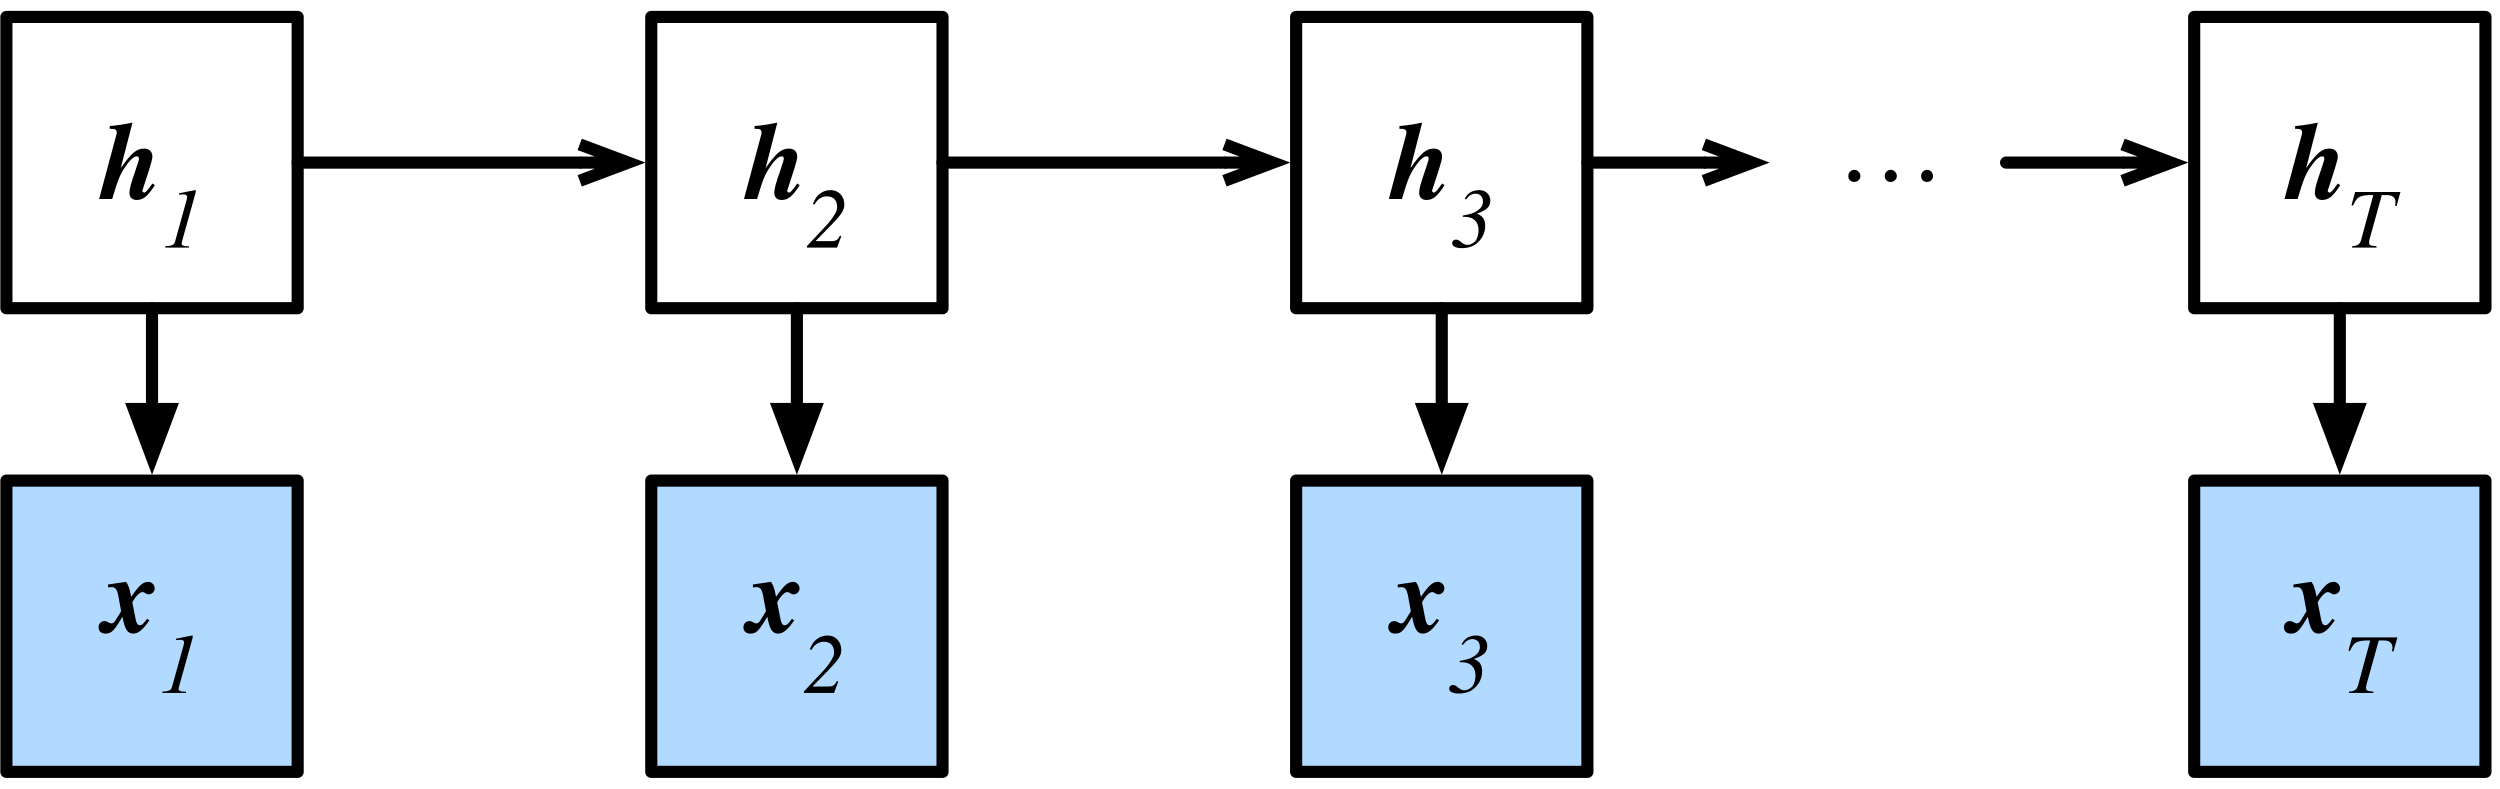
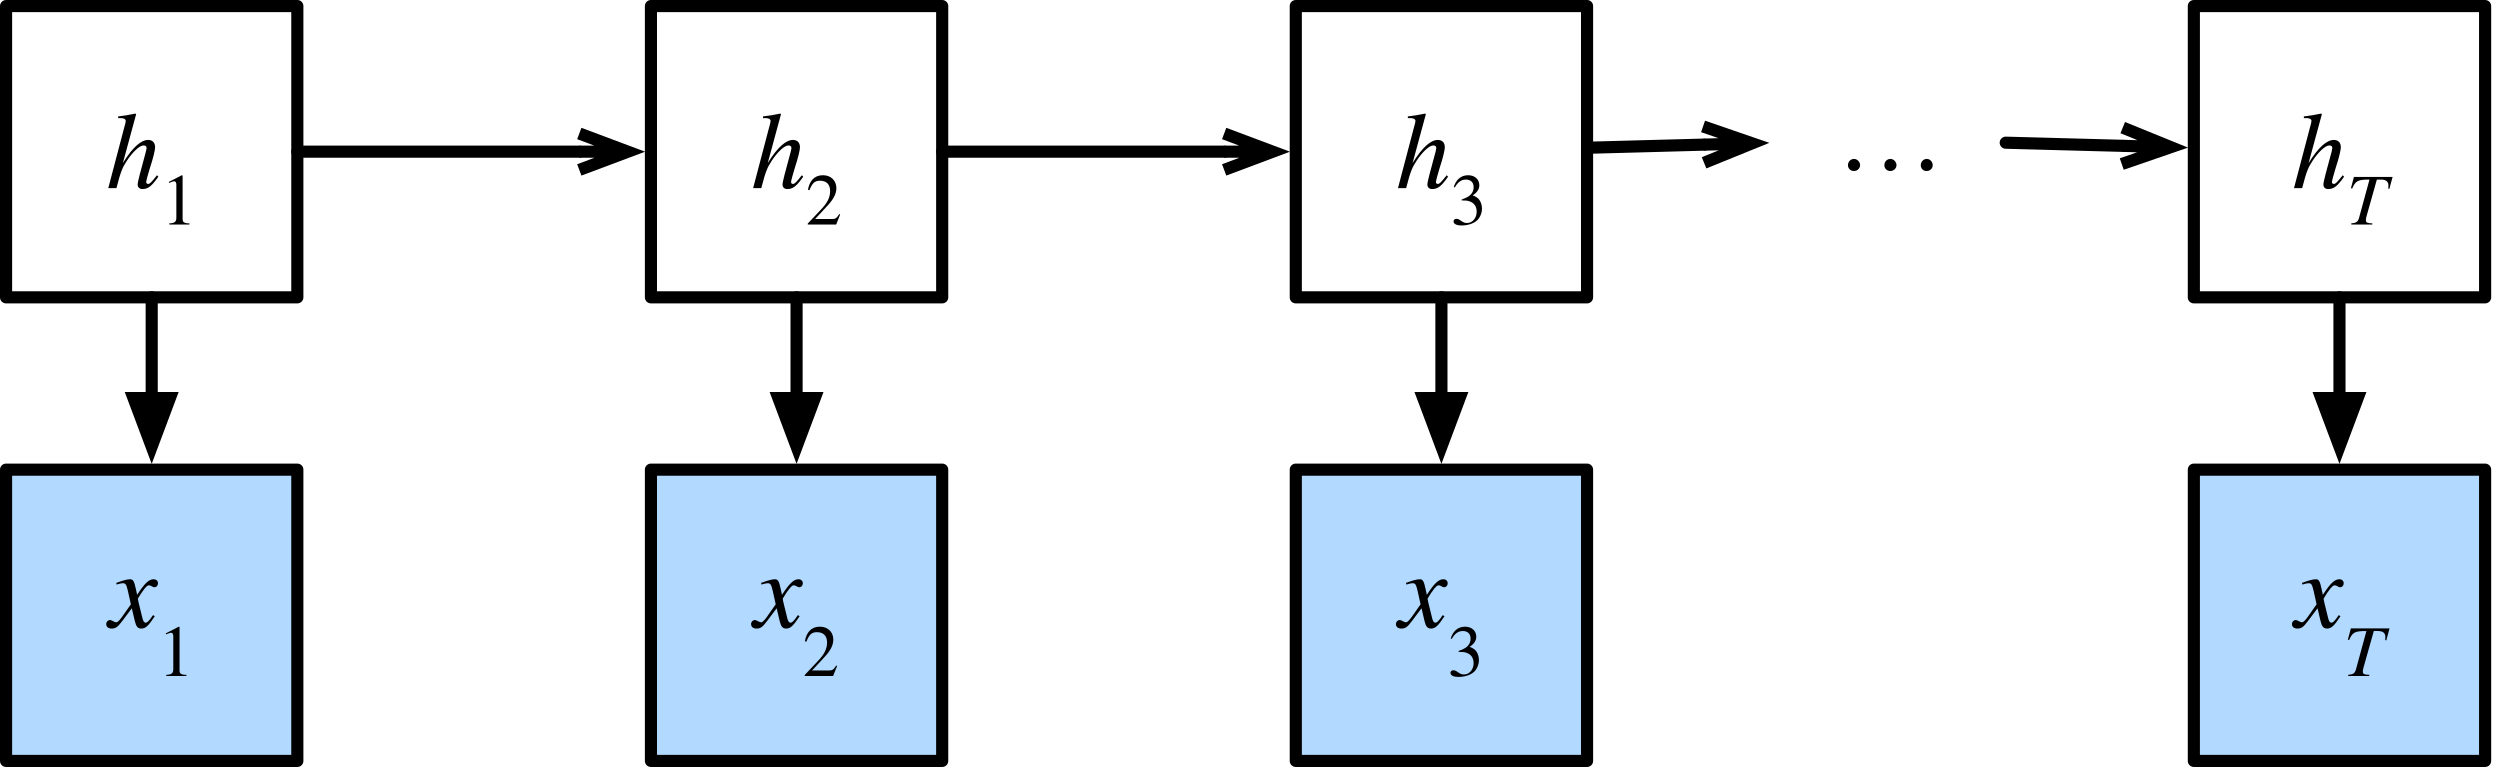
- <svg xmlns="http://www.w3.org/2000/svg" xmlns:xlink="http://www.w3.org/1999/xlink" width="206pt" height="65pt" viewBox="0 0 206 65" version="1.1">
+ <svg xmlns="http://www.w3.org/2000/svg" xmlns:xlink="http://www.w3.org/1999/xlink" width="206pt" height="64pt" viewBox="0 0 206 64" version="1.1">
  <defs>
    <g>
      <symbol overflow="visible" id="glyph0-0">
        <path style="stroke:none;" d="" />
      </symbol>
      <symbol overflow="visible" id="glyph0-1">
-         <path style="stroke:none;" d="M 0.375 -3.938 L 0.375 -3.703 C 0.547 -3.719 0.609 -3.719 0.688 -3.719 C 0.969 -3.719 1.109 -3.531 1.203 -3.094 L 1.453 -1.734 L 1.062 -1.094 C 0.875 -0.781 0.797 -0.734 0.641 -0.734 C 0.453 -0.734 0.344 -0.922 0.078 -0.922 C -0.203 -0.922 -0.406 -0.703 -0.406 -0.406 C -0.406 -0.094 -0.188 0.109 0.156 0.109 C 0.609 0.109 0.812 -0.062 1.344 -0.922 L 1.562 -1.281 C 1.75 -0.25 1.984 0.109 2.438 0.109 C 2.859 0.109 3.234 -0.188 3.781 -0.984 L 3.594 -1.109 C 3.25 -0.656 3.156 -0.578 3 -0.578 C 2.828 -0.578 2.734 -0.703 2.656 -1.047 L 2.375 -2.469 C 2.656 -2.984 3 -3.312 3.203 -3.312 C 3.406 -3.312 3.5 -3.125 3.719 -3.125 C 3.984 -3.125 4.219 -3.344 4.219 -3.609 C 4.219 -3.891 3.984 -4.156 3.703 -4.156 C 3.281 -4.156 2.984 -3.938 2.281 -2.922 C 2.141 -3.688 2.031 -3.906 1.859 -4.156 Z M 0.375 -3.938 " />
+         <path style="stroke:none;" d="M 2.188 -3.188 C 2.062 -3.812 1.953 -3.969 1.734 -3.969 C 1.516 -3.969 1.219 -3.906 0.672 -3.703 L 0.578 -3.672 L 0.609 -3.531 L 0.766 -3.578 C 0.938 -3.625 1.047 -3.641 1.109 -3.641 C 1.344 -3.641 1.406 -3.562 1.531 -3.031 L 1.781 -1.906 L 1.047 -0.859 C 0.859 -0.594 0.688 -0.422 0.578 -0.422 C 0.531 -0.422 0.438 -0.453 0.344 -0.5 C 0.234 -0.562 0.141 -0.609 0.062 -0.609 C -0.109 -0.609 -0.25 -0.453 -0.25 -0.281 C -0.25 -0.047 -0.078 0.094 0.203 0.094 C 0.484 0.094 0.672 0.016 1.062 -0.516 L 1.859 -1.578 L 2.109 -0.516 C 2.219 -0.062 2.359 0.094 2.641 0.094 C 2.984 0.094 3.219 -0.109 3.75 -0.922 L 3.609 -1.016 C 3.531 -0.922 3.5 -0.859 3.422 -0.75 C 3.219 -0.484 3.109 -0.391 3 -0.391 C 2.875 -0.391 2.797 -0.516 2.734 -0.766 L 2.438 -1.969 C 2.391 -2.188 2.359 -2.312 2.359 -2.375 C 2.766 -3.062 3.094 -3.469 3.25 -3.469 C 3.469 -3.469 3.547 -3.312 3.719 -3.312 C 3.891 -3.312 4.016 -3.453 4.016 -3.641 C 4.016 -3.828 3.875 -3.969 3.656 -3.969 C 3.266 -3.969 2.922 -3.641 2.297 -2.688 Z M 2.188 -3.188 " />
      </symbol>
      <symbol overflow="visible" id="glyph0-2">
-         <path style="stroke:none;" d="M 4.281 -1.281 C 3.891 -0.719 3.719 -0.531 3.609 -0.531 C 3.531 -0.531 3.453 -0.609 3.453 -0.672 C 3.453 -0.703 3.453 -0.719 3.484 -0.781 L 4.016 -2.422 C 4.188 -2.984 4.281 -3.312 4.281 -3.484 C 4.281 -3.906 4.031 -4.156 3.594 -4.156 C 2.984 -4.156 2.562 -3.812 1.672 -2.547 L 2.641 -6.297 C 1.953 -6.156 1.5 -6.078 0.766 -6.016 L 0.766 -5.781 L 0.969 -5.781 C 1.219 -5.781 1.344 -5.688 1.344 -5.484 C 1.344 -5.406 1.312 -5.25 1.25 -5.062 L -0.109 0 L 0.969 0 C 1.438 -1.578 1.609 -2.016 2.047 -2.656 C 2.438 -3.234 2.75 -3.516 3 -3.516 C 3.109 -3.516 3.172 -3.469 3.172 -3.328 C 3.172 -3.266 3.156 -3.188 3.109 -3.047 L 2.938 -2.516 C 2.484 -1.188 2.391 -0.859 2.391 -0.5 C 2.391 -0.141 2.625 0.078 2.984 0.078 C 3.531 0.078 3.891 -0.219 4.484 -1.141 Z M 4.281 -1.281 " />
+         <path style="stroke:none;" d="M 4.188 -1.062 C 3.703 -0.453 3.594 -0.344 3.453 -0.344 C 3.359 -0.344 3.297 -0.406 3.297 -0.5 C 3.297 -0.609 3.453 -1.156 3.594 -1.625 C 3.875 -2.469 4.031 -3.141 4.031 -3.359 C 4.031 -3.703 3.859 -3.969 3.453 -3.969 C 2.891 -3.969 2.188 -3.391 1.375 -2.062 L 2.469 -6.094 L 2.406 -6.141 C 1.875 -6.031 1.531 -5.969 0.984 -5.906 L 0.984 -5.766 L 1.234 -5.766 C 1.391 -5.766 1.609 -5.703 1.609 -5.547 C 1.609 -5.422 1.562 -5.266 1.484 -4.984 L 0.172 0 L 0.844 0 C 1.203 -1.391 1.344 -1.703 1.703 -2.25 C 2.172 -2.969 2.75 -3.516 3.078 -3.516 C 3.281 -3.516 3.328 -3.422 3.328 -3.281 C 3.328 -3.25 3.297 -3.125 3.266 -2.984 L 2.766 -1.125 C 2.656 -0.688 2.594 -0.406 2.594 -0.297 C 2.594 -0.062 2.75 0.078 2.984 0.078 C 3.453 0.078 3.75 -0.156 4.297 -0.938 Z M 4.188 -1.062 " />
      </symbol>
      <symbol overflow="visible" id="glyph1-0">
        <path style="stroke:none;" d="" />
      </symbol>
      <symbol overflow="visible" id="glyph1-1">
-         <path style="stroke:none;" d="M 0.703 -3.547 C 0.953 -4.016 1.312 -4.219 1.734 -4.219 C 2.281 -4.219 2.562 -3.859 2.562 -3.375 C 2.562 -3.219 2.547 -3.094 2.5 -3 C 2.328 -2.625 2.016 -2.172 1.547 -1.688 L 0.078 -0.125 L 0.078 0 L 2.562 0 L 2.906 -0.938 L 2.797 -0.984 C 2.625 -0.641 2.484 -0.531 2.078 -0.531 L 0.812 -0.531 L 0.812 -0.562 L 2.125 -1.906 C 2.953 -2.766 3.156 -3.078 3.156 -3.547 C 3.156 -4.219 2.703 -4.734 2.031 -4.734 C 1.703 -4.734 1.406 -4.641 1.141 -4.438 C 0.891 -4.25 0.734 -4.016 0.562 -3.594 Z M 0.703 -3.547 " />
+         <path style="stroke:none;" d="M 2.844 -0.828 L 2.766 -0.859 C 2.562 -0.516 2.438 -0.453 2.188 -0.453 L 0.781 -0.453 L 1.766 -1.516 C 2.297 -2.078 2.531 -2.531 2.531 -3 C 2.531 -3.594 2.109 -4.062 1.422 -4.062 C 0.688 -4.062 0.312 -3.562 0.188 -2.859 L 0.312 -2.828 C 0.547 -3.422 0.75 -3.609 1.188 -3.609 C 1.703 -3.609 2.016 -3.312 2.016 -2.766 C 2.016 -2.25 1.812 -1.797 1.234 -1.203 L 0.172 -0.078 L 0.172 0 L 2.516 0 Z M 2.844 -0.828 " />
      </symbol>
      <symbol overflow="visible" id="glyph1-2">
-         <path style="stroke:none;" d="M 1.25 -3.969 C 1.5 -4.297 1.734 -4.438 2.031 -4.438 C 2.406 -4.438 2.641 -4.188 2.641 -3.797 C 2.641 -3.5 2.5 -3.266 2.219 -3.062 C 1.906 -2.844 1.609 -2.75 0.984 -2.641 L 0.984 -2.531 L 1.156 -2.531 C 1.828 -2.531 2.281 -2.172 2.281 -1.422 C 2.281 -1.094 2.188 -0.75 2.016 -0.531 C 1.828 -0.344 1.594 -0.219 1.359 -0.219 C 1.219 -0.219 1.047 -0.281 0.859 -0.438 C 0.672 -0.609 0.547 -0.656 0.406 -0.656 C 0.234 -0.656 0.109 -0.531 0.109 -0.344 C 0.109 -0.125 0.391 0.047 0.891 0.047 C 1.391 0.047 1.844 -0.078 2.188 -0.391 C 2.578 -0.734 2.828 -1.219 2.828 -1.781 C 2.828 -2.281 2.641 -2.609 2.172 -2.781 L 2.172 -2.812 C 2.969 -3.094 3.25 -3.359 3.25 -3.875 C 3.25 -4.375 2.875 -4.734 2.328 -4.734 C 1.812 -4.734 1.359 -4.516 1.141 -4 Z M 1.25 -3.969 " />
+         <path style="stroke:none;" d="M 0.359 -3.062 C 0.609 -3.5 0.891 -3.703 1.266 -3.703 C 1.656 -3.703 1.906 -3.484 1.906 -3.078 C 1.906 -2.719 1.719 -2.453 1.422 -2.281 C 1.297 -2.203 1.141 -2.141 0.922 -2.062 L 0.922 -1.984 C 1.266 -1.984 1.391 -1.969 1.531 -1.922 C 1.938 -1.797 2.156 -1.5 2.156 -1.047 C 2.156 -0.547 1.812 -0.125 1.375 -0.125 C 1.203 -0.125 1.078 -0.156 0.859 -0.312 C 0.688 -0.438 0.594 -0.469 0.484 -0.469 C 0.359 -0.469 0.25 -0.391 0.25 -0.266 C 0.25 -0.047 0.484 0.078 0.922 0.078 C 1.453 0.078 2.016 -0.094 2.312 -0.469 C 2.484 -0.703 2.594 -1 2.594 -1.312 C 2.594 -1.625 2.484 -1.906 2.328 -2.094 C 2.203 -2.219 2.094 -2.297 1.828 -2.406 C 2.219 -2.641 2.375 -2.953 2.375 -3.234 C 2.375 -3.719 2 -4.062 1.453 -4.062 C 0.828 -4.062 0.438 -3.656 0.266 -3.078 Z M 0.359 -3.062 " />
      </symbol>
      <symbol overflow="visible" id="glyph1-3">
-         <path style="stroke:none;" d="M 4.438 -4.578 L 0.703 -4.578 L 0.406 -3.484 L 0.531 -3.453 C 0.875 -4.219 1.094 -4.328 2.203 -4.328 L 1.203 -0.641 C 1.094 -0.266 0.938 -0.156 0.453 -0.109 L 0.453 0 L 2.469 0 L 2.469 -0.109 L 2.219 -0.141 C 1.938 -0.156 1.859 -0.219 1.859 -0.438 C 1.859 -0.594 1.906 -0.75 1.953 -0.891 L 2.906 -4.328 L 3.312 -4.328 C 3.766 -4.328 4.031 -4.125 4.031 -3.766 C 4.031 -3.672 4.016 -3.562 4 -3.438 L 4.125 -3.422 Z M 4.438 -4.578 " />
-       </symbol>
-       <symbol overflow="visible" id="glyph1-4">
-         <path style="stroke:none;" d="M 2.812 -4.734 C 2.266 -4.625 2.234 -4.641 1.625 -4.5 L 1.469 -4.469 L 1.469 -4.359 C 1.594 -4.375 1.75 -4.375 1.875 -4.375 L 1.891 -4.375 C 2.047 -4.375 2.141 -4.297 2.141 -4.156 C 2.141 -4.109 2.125 -4.031 2.094 -3.906 L 1.141 -0.484 C 1.062 -0.219 0.906 -0.141 0.344 -0.109 L 0.344 0 L 2.297 0 L 2.297 -0.109 L 2.156 -0.109 C 1.844 -0.109 1.688 -0.172 1.688 -0.328 C 1.688 -0.406 1.766 -0.672 1.812 -0.844 L 2.828 -4.484 C 2.844 -4.578 2.859 -4.641 2.859 -4.688 C 2.859 -4.719 2.844 -4.734 2.828 -4.734 Z M 2.812 -4.734 " />
+         <path style="stroke:none;" d="M 2.359 0 L 2.359 -0.094 C 1.906 -0.094 1.797 -0.203 1.797 -0.453 L 1.797 -4.031 L 1.734 -4.062 L 0.672 -3.516 L 0.672 -3.422 L 0.828 -3.484 C 0.938 -3.531 1.031 -3.562 1.094 -3.562 C 1.219 -3.562 1.281 -3.469 1.281 -3.266 L 1.281 -0.562 C 1.281 -0.234 1.156 -0.109 0.703 -0.094 L 0.703 0 Z M 2.359 0 " />
      </symbol>
      <symbol overflow="visible" id="glyph2-0">
        <path style="stroke:none;" d="" />
      </symbol>
      <symbol overflow="visible" id="glyph2-1">
+         <path style="stroke:none;" d="M 3.797 -3.922 L 0.609 -3.922 L 0.359 -2.984 L 0.469 -2.969 C 0.75 -3.609 0.938 -3.703 1.891 -3.703 L 1.031 -0.547 C 0.938 -0.219 0.797 -0.125 0.391 -0.094 L 0.391 0 L 2.125 0 L 2.125 -0.094 L 1.906 -0.109 C 1.656 -0.141 1.594 -0.188 1.594 -0.375 C 1.594 -0.5 1.641 -0.641 1.672 -0.766 L 2.5 -3.703 L 2.844 -3.703 C 3.234 -3.703 3.453 -3.547 3.453 -3.219 C 3.453 -3.141 3.438 -3.047 3.438 -2.953 L 3.531 -2.938 Z M 3.797 -3.922 " />
+       </symbol>
+       <symbol overflow="visible" id="glyph3-0">
+         <path style="stroke:none;" d="" />
+       </symbol>
+       <symbol overflow="visible" id="glyph3-1">
        <path style="stroke:none;" d="M 7.984 -0.391 C 7.984 -0.656 7.766 -0.906 7.5 -0.906 C 7.219 -0.906 7 -0.672 7 -0.391 C 7 -0.109 7.203 0.094 7.484 0.094 C 7.766 0.094 7.984 -0.125 7.984 -0.391 Z M 5 -0.391 C 5 -0.656 4.766 -0.906 4.5 -0.906 C 4.219 -0.906 4 -0.672 4 -0.391 C 4 -0.109 4.219 0.094 4.484 0.094 C 4.766 0.094 5 -0.125 5 -0.391 Z M 2 -0.391 C 2 -0.656 1.766 -0.906 1.5 -0.906 C 1.219 -0.906 1 -0.672 1 -0.391 C 1 -0.109 1.219 0.094 1.5 0.094 C 1.766 0.094 2 -0.125 2 -0.391 Z M 2 -0.391 " />
      </symbol>
    </g>
  </defs>
  <g id="surface1">
-     <path style="fill-rule:nonzero;fill:rgb(69.804%,85.098%,100%);fill-opacity:1;stroke-width:1;stroke-linecap:round;stroke-linejoin:round;stroke:rgb(0%,0%,0%);stroke-opacity:1;stroke-miterlimit:10;" d="M 151.664 745.602 L 175.664 745.602 L 175.664 769.602 L 151.664 769.602 Z M 151.664 745.602 " transform="matrix(1,0,0,1,-98,-706)" />
+     <path style="fill-rule:nonzero;fill:rgb(69.804%,85.098%,100%);fill-opacity:1;stroke-width:1;stroke-linecap:round;stroke-linejoin:round;stroke:rgb(0%,0%,0%);stroke-opacity:1;stroke-miterlimit:10;" d="M 155.637 780.699 L 179.637 780.699 L 179.637 804.699 L 155.637 804.699 Z M 155.637 780.699 " transform="matrix(1,0,0,1,-102,-742)" />
    <g style="fill:rgb(0%,0%,0%);fill-opacity:1;">
-       <use xlink:href="#glyph0-1" x="61.664" y="52.1" />
+       <use xlink:href="#glyph0-1" x="62.138" y="51.7" />
    </g>
    <g style="fill:rgb(0%,0%,0%);fill-opacity:1;">
-       <use xlink:href="#glyph1-1" x="66.164" y="57.1" />
+       <use xlink:href="#glyph1-1" x="66.134" y="55.7" />
    </g>
-     <path style="fill:none;stroke-width:0.5;stroke-linecap:round;stroke-linejoin:round;stroke:rgb(0%,0%,0%);stroke-opacity:1;stroke-miterlimit:10;" d="M 221.336 709.645 L 216.535 709.645 " transform="matrix(1,0,0,1,-98,-706)" />
-     <path style="fill:none;stroke-width:0.5;stroke-linecap:butt;stroke-linejoin:miter;stroke:rgb(0%,0%,0%);stroke-opacity:1;stroke-miterlimit:10;" d="M 214.535 709.645 L 216.535 709.645 M 216.535 710.395 L 214.535 709.645 L 216.535 708.895 " transform="matrix(1,0,0,1,-98,-706)" />
-     <path style="fill-rule:nonzero;fill:rgb(100%,100%,100%);fill-opacity:1;stroke-width:1;stroke-linecap:round;stroke-linejoin:round;stroke:rgb(0%,0%,0%);stroke-opacity:1;stroke-miterlimit:10;" d="M 151.664 707.398 L 175.664 707.398 L 175.664 731.398 L 151.664 731.398 Z M 151.664 707.398 " transform="matrix(1,0,0,1,-98,-706)" />
+     <path style="fill:none;stroke-width:1;stroke-linecap:round;stroke-linejoin:round;stroke:rgb(0%,0%,0%);stroke-opacity:1;stroke-miterlimit:10;" d="M 155.637 742.5 L 179.637 742.5 L 179.637 766.5 L 155.637 766.5 Z M 155.637 742.5 " transform="matrix(1,0,0,1,-102,-742)" />
    <g style="fill:rgb(0%,0%,0%);fill-opacity:1;">
-       <use xlink:href="#glyph0-2" x="61.412" y="16.4" />
+       <use xlink:href="#glyph0-2" x="61.886" y="15.5" />
    </g>
    <g style="fill:rgb(0%,0%,0%);fill-opacity:1;">
-       <use xlink:href="#glyph1-1" x="66.416" y="20.4" />
+       <use xlink:href="#glyph1-1" x="66.386" y="18.5" />
    </g>
-     <path style="fill:none;stroke-width:1;stroke-linecap:round;stroke-linejoin:round;stroke:rgb(0%,0%,0%);stroke-opacity:1;stroke-miterlimit:10;" d="M 163.664 739.699 L 163.664 731.398 " transform="matrix(1,0,0,1,-98,-706)" />
-     <path style="fill-rule:nonzero;fill:rgb(0%,0%,0%);fill-opacity:1;stroke-width:1;stroke-linecap:butt;stroke-linejoin:miter;stroke:rgb(0%,0%,0%);stroke-opacity:1;stroke-miterlimit:10;" d="M 163.664 743.699 L 165.164 739.699 L 162.164 739.699 Z M 163.664 743.699 " transform="matrix(1,0,0,1,-98,-706)" />
-     <path style="fill-rule:nonzero;fill:rgb(69.804%,85.098%,100%);fill-opacity:1;stroke-width:1;stroke-linecap:round;stroke-linejoin:round;stroke:rgb(0%,0%,0%);stroke-opacity:1;stroke-miterlimit:10;" d="M 204.801 745.602 L 228.801 745.602 L 228.801 769.602 L 204.801 769.602 Z M 204.801 745.602 " transform="matrix(1,0,0,1,-98,-706)" />
+     <path style="fill:none;stroke-width:1;stroke-linecap:round;stroke-linejoin:round;stroke:rgb(0%,0%,0%);stroke-opacity:1;stroke-miterlimit:10;" d="M 167.637 774.801 L 167.637 766.5 " transform="matrix(1,0,0,1,-102,-742)" />
+     <path style="fill-rule:nonzero;fill:rgb(0%,0%,0%);fill-opacity:1;stroke-width:1;stroke-linecap:butt;stroke-linejoin:miter;stroke:rgb(0%,0%,0%);stroke-opacity:1;stroke-miterlimit:10;" d="M 167.637 778.801 L 169.137 774.801 L 166.137 774.801 Z M 167.637 778.801 " transform="matrix(1,0,0,1,-102,-742)" />
+     <path style="fill-rule:nonzero;fill:rgb(69.804%,85.098%,100%);fill-opacity:1;stroke-width:1;stroke-linecap:round;stroke-linejoin:round;stroke:rgb(0%,0%,0%);stroke-opacity:1;stroke-miterlimit:10;" d="M 208.773 780.699 L 232.773 780.699 L 232.773 804.699 L 208.773 804.699 Z M 208.773 780.699 " transform="matrix(1,0,0,1,-102,-742)" />
    <g style="fill:rgb(0%,0%,0%);fill-opacity:1;">
-       <use xlink:href="#glyph0-1" x="114.8" y="52.1" />
+       <use xlink:href="#glyph0-1" x="115.274" y="51.7" />
    </g>
    <g style="fill:rgb(0%,0%,0%);fill-opacity:1;">
-       <use xlink:href="#glyph1-2" x="119.3" y="57.1" />
+       <use xlink:href="#glyph1-2" x="119.27" y="55.7" />
    </g>
-     <path style="fill-rule:nonzero;fill:rgb(100%,100%,100%);fill-opacity:1;stroke-width:1;stroke-linecap:round;stroke-linejoin:round;stroke:rgb(0%,0%,0%);stroke-opacity:1;stroke-miterlimit:10;" d="M 204.801 707.398 L 228.801 707.398 L 228.801 731.398 L 204.801 731.398 Z M 204.801 707.398 " transform="matrix(1,0,0,1,-98,-706)" />
+     <path style="fill:none;stroke-width:1;stroke-linecap:round;stroke-linejoin:round;stroke:rgb(0%,0%,0%);stroke-opacity:1;stroke-miterlimit:10;" d="M 208.773 742.5 L 232.773 742.5 L 232.773 766.5 L 208.773 766.5 Z M 208.773 742.5 " transform="matrix(1,0,0,1,-102,-742)" />
    <g style="fill:rgb(0%,0%,0%);fill-opacity:1;">
-       <use xlink:href="#glyph0-2" x="114.548" y="16.4" />
+       <use xlink:href="#glyph0-2" x="115.022" y="15.5" />
    </g>
    <g style="fill:rgb(0%,0%,0%);fill-opacity:1;">
-       <use xlink:href="#glyph1-2" x="119.552" y="20.4" />
+       <use xlink:href="#glyph1-2" x="119.522" y="18.5" />
    </g>
-     <path style="fill:none;stroke-width:1;stroke-linecap:round;stroke-linejoin:round;stroke:rgb(0%,0%,0%);stroke-opacity:1;stroke-miterlimit:10;" d="M 216.801 739.699 L 216.801 731.398 " transform="matrix(1,0,0,1,-98,-706)" />
-     <path style="fill-rule:nonzero;fill:rgb(0%,0%,0%);fill-opacity:1;stroke-width:1;stroke-linecap:butt;stroke-linejoin:miter;stroke:rgb(0%,0%,0%);stroke-opacity:1;stroke-miterlimit:10;" d="M 216.801 743.699 L 218.301 739.699 L 215.301 739.699 Z M 216.801 743.699 " transform="matrix(1,0,0,1,-98,-706)" />
-     <path style="fill-rule:nonzero;fill:rgb(69.804%,85.098%,100%);fill-opacity:1;stroke-width:1;stroke-linecap:round;stroke-linejoin:round;stroke:rgb(0%,0%,0%);stroke-opacity:1;stroke-miterlimit:10;" d="M 278.801 745.602 L 302.801 745.602 L 302.801 769.602 L 278.801 769.602 Z M 278.801 745.602 " transform="matrix(1,0,0,1,-98,-706)" />
+     <path style="fill:none;stroke-width:1;stroke-linecap:round;stroke-linejoin:round;stroke:rgb(0%,0%,0%);stroke-opacity:1;stroke-miterlimit:10;" d="M 220.773 774.801 L 220.773 766.5 " transform="matrix(1,0,0,1,-102,-742)" />
+     <path style="fill-rule:nonzero;fill:rgb(0%,0%,0%);fill-opacity:1;stroke-width:1;stroke-linecap:butt;stroke-linejoin:miter;stroke:rgb(0%,0%,0%);stroke-opacity:1;stroke-miterlimit:10;" d="M 220.773 778.801 L 222.273 774.801 L 219.273 774.801 Z M 220.773 778.801 " transform="matrix(1,0,0,1,-102,-742)" />
+     <path style="fill-rule:nonzero;fill:rgb(69.804%,85.098%,100%);fill-opacity:1;stroke-width:1;stroke-linecap:round;stroke-linejoin:round;stroke:rgb(0%,0%,0%);stroke-opacity:1;stroke-miterlimit:10;" d="M 282.773 780.699 L 306.773 780.699 L 306.773 804.699 L 282.773 804.699 Z M 282.773 780.699 " transform="matrix(1,0,0,1,-102,-742)" />
    <g style="fill:rgb(0%,0%,0%);fill-opacity:1;">
-       <use xlink:href="#glyph0-1" x="188.604" y="52.1" />
+       <use xlink:href="#glyph0-1" x="189.106" y="51.7" />
    </g>
    <g style="fill:rgb(0%,0%,0%);fill-opacity:1;">
-       <use xlink:href="#glyph1-3" x="193.104" y="57.1" />
+       <use xlink:href="#glyph2-1" x="193.102" y="55.7" />
    </g>
-     <path style="fill-rule:nonzero;fill:rgb(100%,100%,100%);fill-opacity:1;stroke-width:1;stroke-linecap:round;stroke-linejoin:round;stroke:rgb(0%,0%,0%);stroke-opacity:1;stroke-miterlimit:10;" d="M 278.801 707.398 L 302.801 707.398 L 302.801 731.398 L 278.801 731.398 Z M 278.801 707.398 " transform="matrix(1,0,0,1,-98,-706)" />
+     <path style="fill:none;stroke-width:1;stroke-linecap:round;stroke-linejoin:round;stroke:rgb(0%,0%,0%);stroke-opacity:1;stroke-miterlimit:10;" d="M 282.773 742.5 L 306.773 742.5 L 306.773 766.5 L 282.773 766.5 Z M 282.773 742.5 " transform="matrix(1,0,0,1,-102,-742)" />
    <g style="fill:rgb(0%,0%,0%);fill-opacity:1;">
-       <use xlink:href="#glyph0-2" x="188.352" y="16.4" />
+       <use xlink:href="#glyph0-2" x="188.854" y="15.5" />
    </g>
    <g style="fill:rgb(0%,0%,0%);fill-opacity:1;">
-       <use xlink:href="#glyph1-3" x="193.356" y="20.4" />
+       <use xlink:href="#glyph2-1" x="193.354" y="18.5" />
    </g>
-     <path style="fill:none;stroke-width:1;stroke-linecap:round;stroke-linejoin:round;stroke:rgb(0%,0%,0%);stroke-opacity:1;stroke-miterlimit:10;" d="M 290.801 739.699 L 290.801 731.398 " transform="matrix(1,0,0,1,-98,-706)" />
-     <path style="fill-rule:nonzero;fill:rgb(0%,0%,0%);fill-opacity:1;stroke-width:1;stroke-linecap:butt;stroke-linejoin:miter;stroke:rgb(0%,0%,0%);stroke-opacity:1;stroke-miterlimit:10;" d="M 290.801 743.699 L 292.301 739.699 L 289.301 739.699 Z M 290.801 743.699 " transform="matrix(1,0,0,1,-98,-706)" />
+     <path style="fill:none;stroke-width:1;stroke-linecap:round;stroke-linejoin:round;stroke:rgb(0%,0%,0%);stroke-opacity:1;stroke-miterlimit:10;" d="M 294.773 774.801 L 294.773 766.5 " transform="matrix(1,0,0,1,-102,-742)" />
+     <path style="fill-rule:nonzero;fill:rgb(0%,0%,0%);fill-opacity:1;stroke-width:1;stroke-linecap:butt;stroke-linejoin:miter;stroke:rgb(0%,0%,0%);stroke-opacity:1;stroke-miterlimit:10;" d="M 294.773 778.801 L 296.273 774.801 L 293.273 774.801 Z M 294.773 778.801 " transform="matrix(1,0,0,1,-102,-742)" />
    <g style="fill:rgb(0%,0%,0%);fill-opacity:1;">
-       <use xlink:href="#glyph2-1" x="151.3" y="14.9" />
+       <use xlink:href="#glyph3-1" x="151.272" y="14" />
    </g>
-     <path style="fill:none;stroke-width:1;stroke-linecap:round;stroke-linejoin:round;stroke:rgb(0%,0%,0%);stroke-opacity:1;stroke-miterlimit:10;" d="M 175.664 719.398 L 198.898 719.398 " transform="matrix(1,0,0,1,-98,-706)" />
-     <path style="fill:none;stroke-width:1;stroke-linecap:butt;stroke-linejoin:miter;stroke:rgb(0%,0%,0%);stroke-opacity:1;stroke-miterlimit:10;" d="M 202.898 719.398 L 198.898 719.398 M 198.898 717.898 L 202.898 719.398 L 198.898 720.898 " transform="matrix(1,0,0,1,-98,-706)" />
-     <path style="fill:none;stroke-width:1;stroke-linecap:round;stroke-linejoin:round;stroke:rgb(0%,0%,0%);stroke-opacity:1;stroke-miterlimit:10;" d="M 228.801 719.398 L 238.398 719.398 " transform="matrix(1,0,0,1,-98,-706)" />
-     <path style="fill:none;stroke-width:1;stroke-linecap:butt;stroke-linejoin:miter;stroke:rgb(0%,0%,0%);stroke-opacity:1;stroke-miterlimit:10;" d="M 242.398 719.398 L 238.398 719.398 M 238.398 717.898 L 242.398 719.398 L 238.398 720.898 " transform="matrix(1,0,0,1,-98,-706)" />
-     <path style="fill:none;stroke-width:1;stroke-linecap:round;stroke-linejoin:round;stroke:rgb(0%,0%,0%);stroke-opacity:1;stroke-miterlimit:10;" d="M 263.301 719.398 L 272.898 719.398 " transform="matrix(1,0,0,1,-98,-706)" />
-     <path style="fill:none;stroke-width:1;stroke-linecap:butt;stroke-linejoin:miter;stroke:rgb(0%,0%,0%);stroke-opacity:1;stroke-miterlimit:10;" d="M 276.898 719.398 L 272.898 719.398 M 272.898 717.898 L 276.898 719.398 L 272.898 720.898 " transform="matrix(1,0,0,1,-98,-706)" />
-     <path style="fill-rule:nonzero;fill:rgb(69.804%,85.098%,100%);fill-opacity:1;stroke-width:1;stroke-linecap:round;stroke-linejoin:round;stroke:rgb(0%,0%,0%);stroke-opacity:1;stroke-miterlimit:10;" d="M 98.527 745.602 L 122.527 745.602 L 122.527 769.602 L 98.527 769.602 Z M 98.527 745.602 " transform="matrix(1,0,0,1,-98,-706)" />
+     <path style="fill:none;stroke-width:1;stroke-linecap:round;stroke-linejoin:round;stroke:rgb(0%,0%,0%);stroke-opacity:1;stroke-miterlimit:10;" d="M 179.637 754.5 L 202.871 754.5 " transform="matrix(1,0,0,1,-102,-742)" />
+     <path style="fill:none;stroke-width:1;stroke-linecap:butt;stroke-linejoin:miter;stroke:rgb(0%,0%,0%);stroke-opacity:1;stroke-miterlimit:10;" d="M 206.871 754.5 L 202.871 754.5 M 202.871 753 L 206.871 754.5 L 202.871 756 " transform="matrix(1,0,0,1,-102,-742)" />
+     <path style="fill:none;stroke-width:1;stroke-linecap:round;stroke-linejoin:round;stroke:rgb(0%,0%,0%);stroke-opacity:1;stroke-miterlimit:10;" d="M 232.773 754.176 L 242.375 753.918 " transform="matrix(1,0,0,1,-102,-742)" />
+     <path style="fill:none;stroke-width:1;stroke-linecap:butt;stroke-linejoin:miter;stroke:rgb(0%,0%,0%);stroke-opacity:1;stroke-miterlimit:10;" d="M 246.371 753.809 L 242.375 753.918 M 242.332 752.418 L 246.371 753.809 L 242.414 755.414 " transform="matrix(1,0,0,1,-102,-742)" />
+     <path style="fill:none;stroke-width:1;stroke-linecap:round;stroke-linejoin:round;stroke:rgb(0%,0%,0%);stroke-opacity:1;stroke-miterlimit:10;" d="M 267.273 753.758 L 276.875 754.016 " transform="matrix(1,0,0,1,-102,-742)" />
+     <path style="fill:none;stroke-width:1;stroke-linecap:butt;stroke-linejoin:miter;stroke:rgb(0%,0%,0%);stroke-opacity:1;stroke-miterlimit:10;" d="M 280.871 754.125 L 276.875 754.016 M 276.914 752.516 L 280.871 754.125 L 276.832 755.516 " transform="matrix(1,0,0,1,-102,-742)" />
+     <path style="fill-rule:nonzero;fill:rgb(69.804%,85.098%,100%);fill-opacity:1;stroke-width:1;stroke-linecap:round;stroke-linejoin:round;stroke:rgb(0%,0%,0%);stroke-opacity:1;stroke-miterlimit:10;" d="M 102.5 780.699 L 126.5 780.699 L 126.5 804.699 L 102.5 804.699 Z M 102.5 780.699 " transform="matrix(1,0,0,1,-102,-742)" />
    <g style="fill:rgb(0%,0%,0%);fill-opacity:1;">
-       <use xlink:href="#glyph0-1" x="8.528" y="52.1" />
+       <use xlink:href="#glyph0-1" x="9.002" y="51.7" />
    </g>
    <g style="fill:rgb(0%,0%,0%);fill-opacity:1;">
-       <use xlink:href="#glyph1-4" x="13.028" y="57.1" />
+       <use xlink:href="#glyph1-3" x="12.998" y="55.7" />
    </g>
-     <path style="fill-rule:nonzero;fill:rgb(100%,100%,100%);fill-opacity:1;stroke-width:1;stroke-linecap:round;stroke-linejoin:round;stroke:rgb(0%,0%,0%);stroke-opacity:1;stroke-miterlimit:10;" d="M 98.527 707.398 L 122.527 707.398 L 122.527 731.398 L 98.527 731.398 Z M 98.527 707.398 " transform="matrix(1,0,0,1,-98,-706)" />
+     <path style="fill:none;stroke-width:1;stroke-linecap:round;stroke-linejoin:round;stroke:rgb(0%,0%,0%);stroke-opacity:1;stroke-miterlimit:10;" d="M 102.5 742.5 L 126.5 742.5 L 126.5 766.5 L 102.5 766.5 Z M 102.5 742.5 " transform="matrix(1,0,0,1,-102,-742)" />
    <g style="fill:rgb(0%,0%,0%);fill-opacity:1;">
-       <use xlink:href="#glyph0-2" x="8.276" y="16.4" />
+       <use xlink:href="#glyph0-2" x="8.75" y="15.5" />
    </g>
    <g style="fill:rgb(0%,0%,0%);fill-opacity:1;">
-       <use xlink:href="#glyph1-4" x="13.28" y="20.4" />
+       <use xlink:href="#glyph1-3" x="13.25" y="18.5" />
    </g>
-     <path style="fill:none;stroke-width:1;stroke-linecap:round;stroke-linejoin:round;stroke:rgb(0%,0%,0%);stroke-opacity:1;stroke-miterlimit:10;" d="M 110.527 739.699 L 110.527 731.398 " transform="matrix(1,0,0,1,-98,-706)" />
-     <path style="fill-rule:nonzero;fill:rgb(0%,0%,0%);fill-opacity:1;stroke-width:1;stroke-linecap:butt;stroke-linejoin:miter;stroke:rgb(0%,0%,0%);stroke-opacity:1;stroke-miterlimit:10;" d="M 110.527 743.699 L 112.027 739.699 L 109.027 739.699 Z M 110.527 743.699 " transform="matrix(1,0,0,1,-98,-706)" />
-     <path style="fill:none;stroke-width:1;stroke-linecap:round;stroke-linejoin:round;stroke:rgb(0%,0%,0%);stroke-opacity:1;stroke-miterlimit:10;" d="M 122.527 719.398 L 145.766 719.398 " transform="matrix(1,0,0,1,-98,-706)" />
-     <path style="fill:none;stroke-width:1;stroke-linecap:butt;stroke-linejoin:miter;stroke:rgb(0%,0%,0%);stroke-opacity:1;stroke-miterlimit:10;" d="M 149.766 719.398 L 145.766 719.398 M 145.766 717.898 L 149.766 719.398 L 145.766 720.898 " transform="matrix(1,0,0,1,-98,-706)" />
+     <path style="fill:none;stroke-width:1;stroke-linecap:round;stroke-linejoin:round;stroke:rgb(0%,0%,0%);stroke-opacity:1;stroke-miterlimit:10;" d="M 114.5 774.801 L 114.5 766.5 " transform="matrix(1,0,0,1,-102,-742)" />
+     <path style="fill-rule:nonzero;fill:rgb(0%,0%,0%);fill-opacity:1;stroke-width:1;stroke-linecap:butt;stroke-linejoin:miter;stroke:rgb(0%,0%,0%);stroke-opacity:1;stroke-miterlimit:10;" d="M 114.5 778.801 L 116 774.801 L 113 774.801 Z M 114.5 778.801 " transform="matrix(1,0,0,1,-102,-742)" />
+     <path style="fill:none;stroke-width:1;stroke-linecap:round;stroke-linejoin:round;stroke:rgb(0%,0%,0%);stroke-opacity:1;stroke-miterlimit:10;" d="M 126.5 754.5 L 149.734 754.5 " transform="matrix(1,0,0,1,-102,-742)" />
+     <path style="fill:none;stroke-width:1;stroke-linecap:butt;stroke-linejoin:miter;stroke:rgb(0%,0%,0%);stroke-opacity:1;stroke-miterlimit:10;" d="M 153.734 754.5 L 149.734 754.5 M 149.734 753 L 153.734 754.5 L 149.734 756 " transform="matrix(1,0,0,1,-102,-742)" />
  </g>
</svg>
